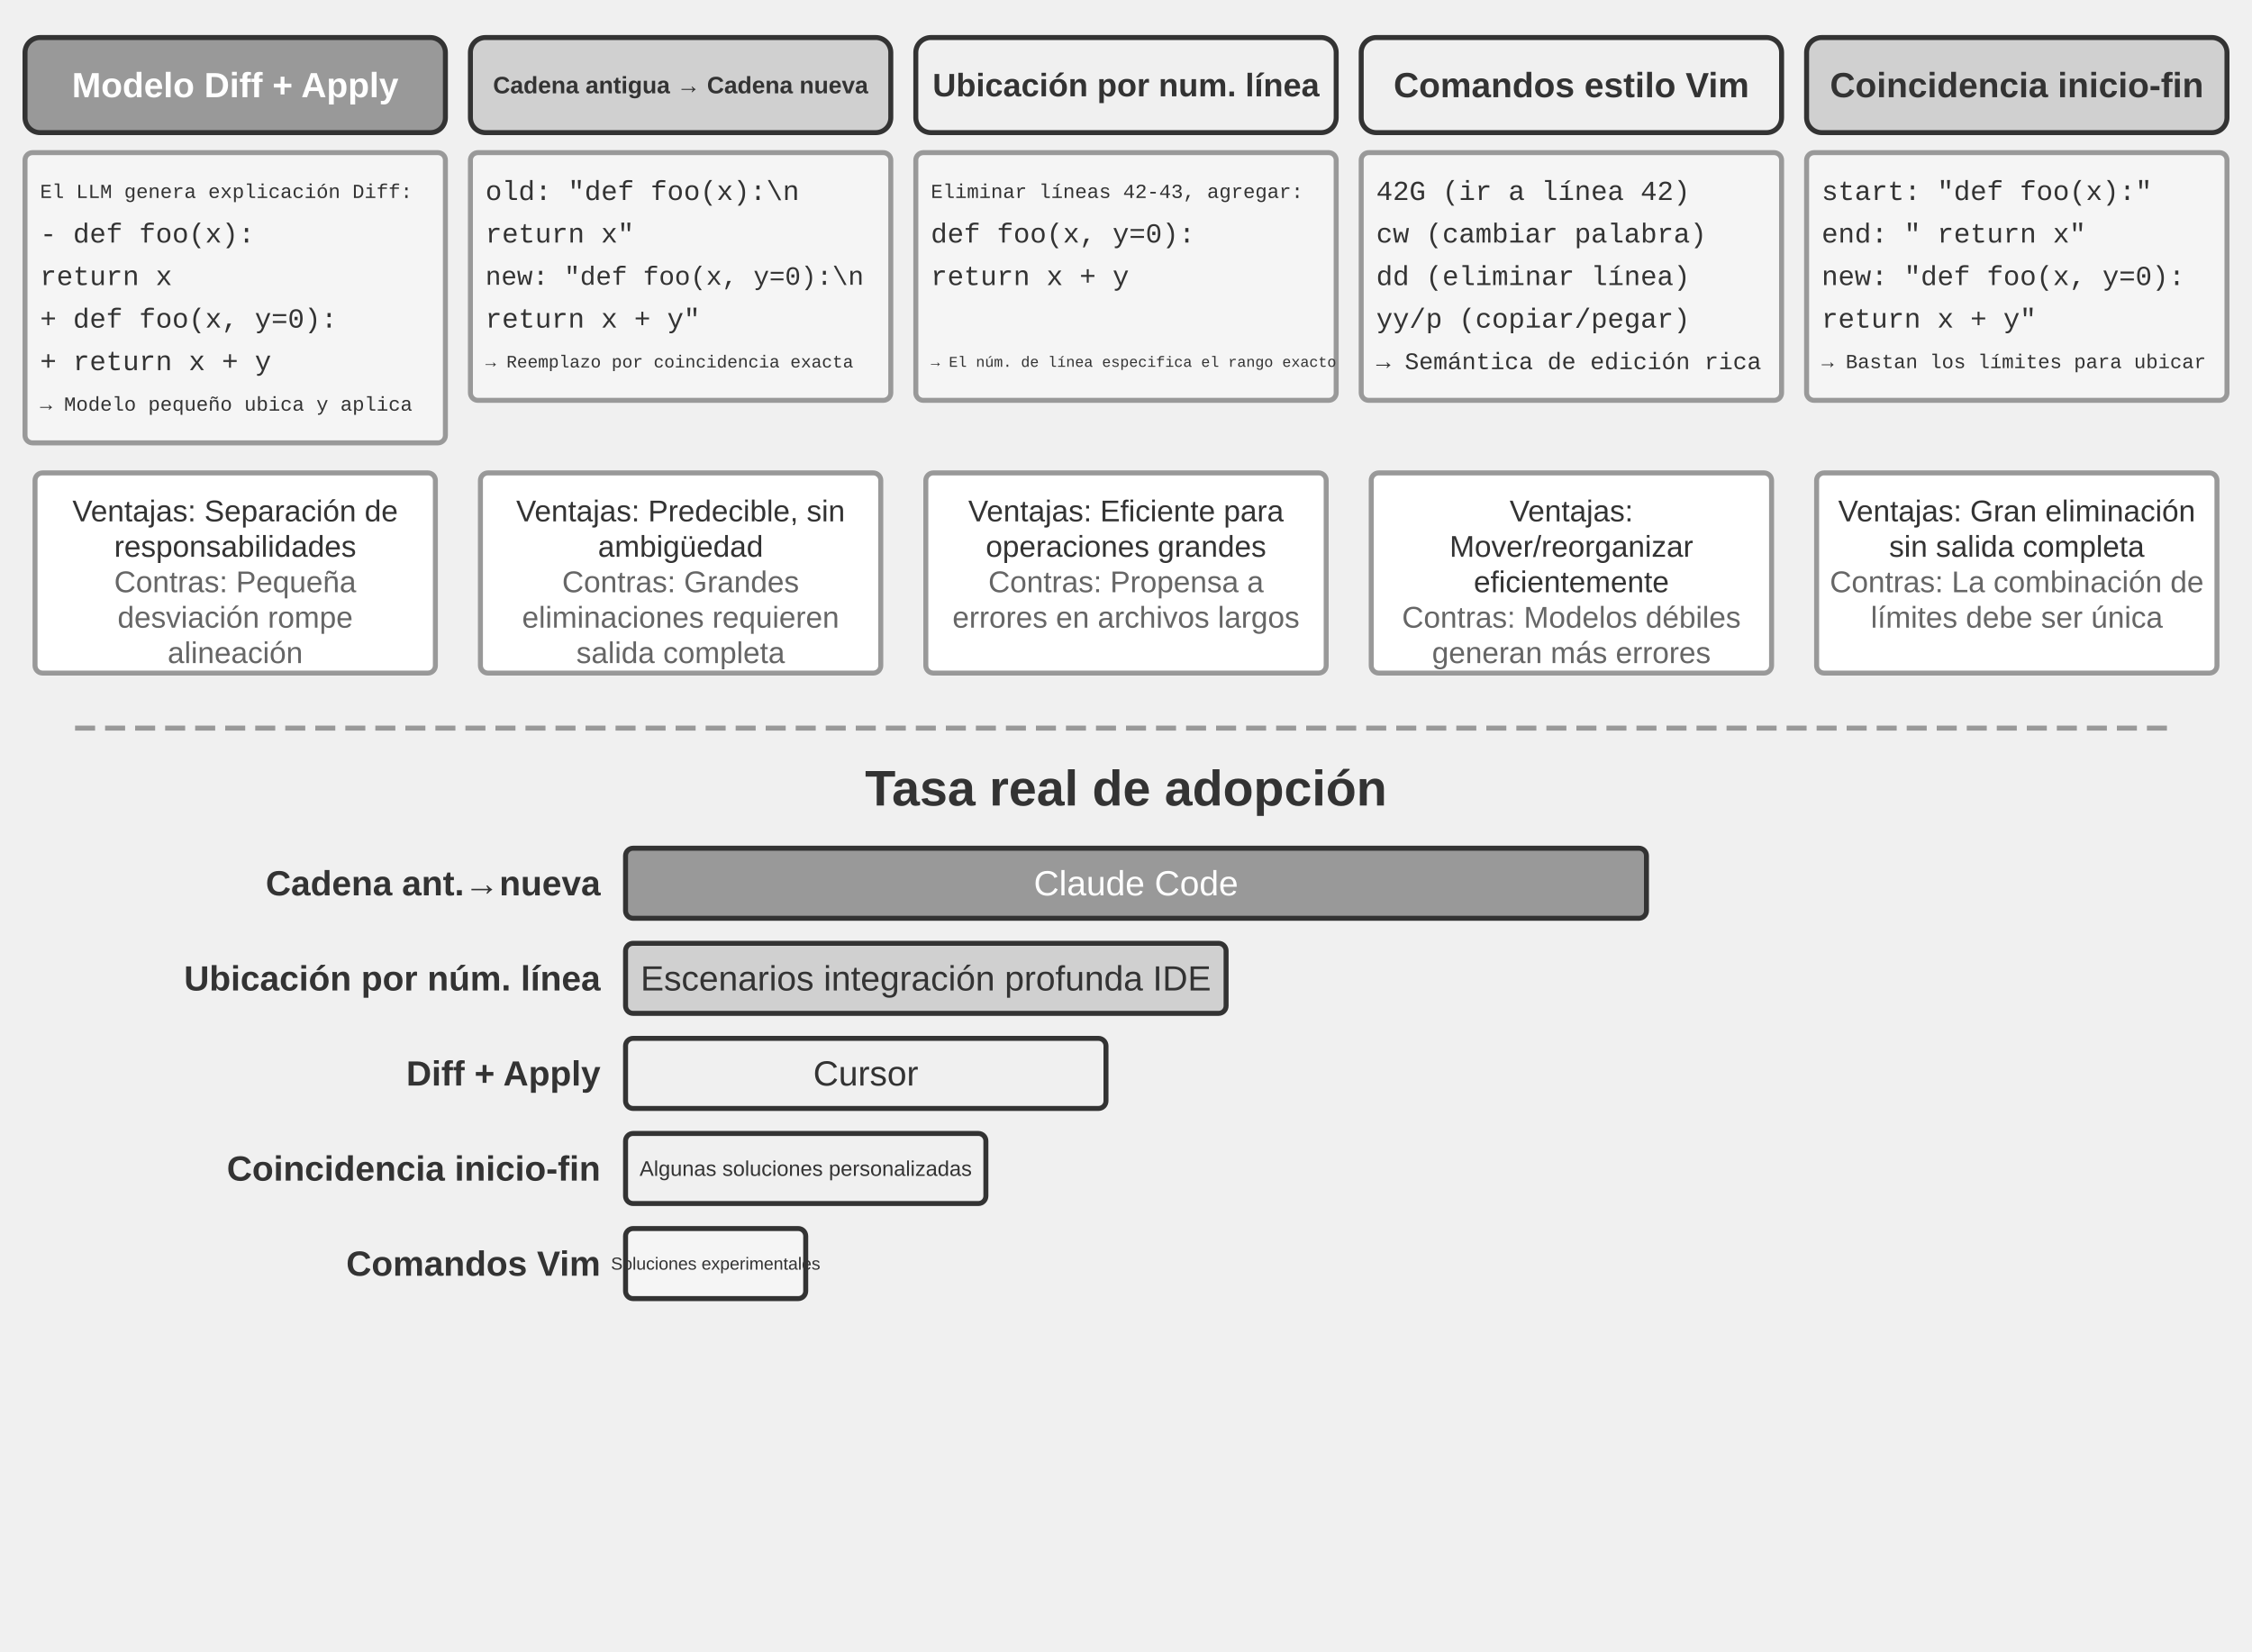
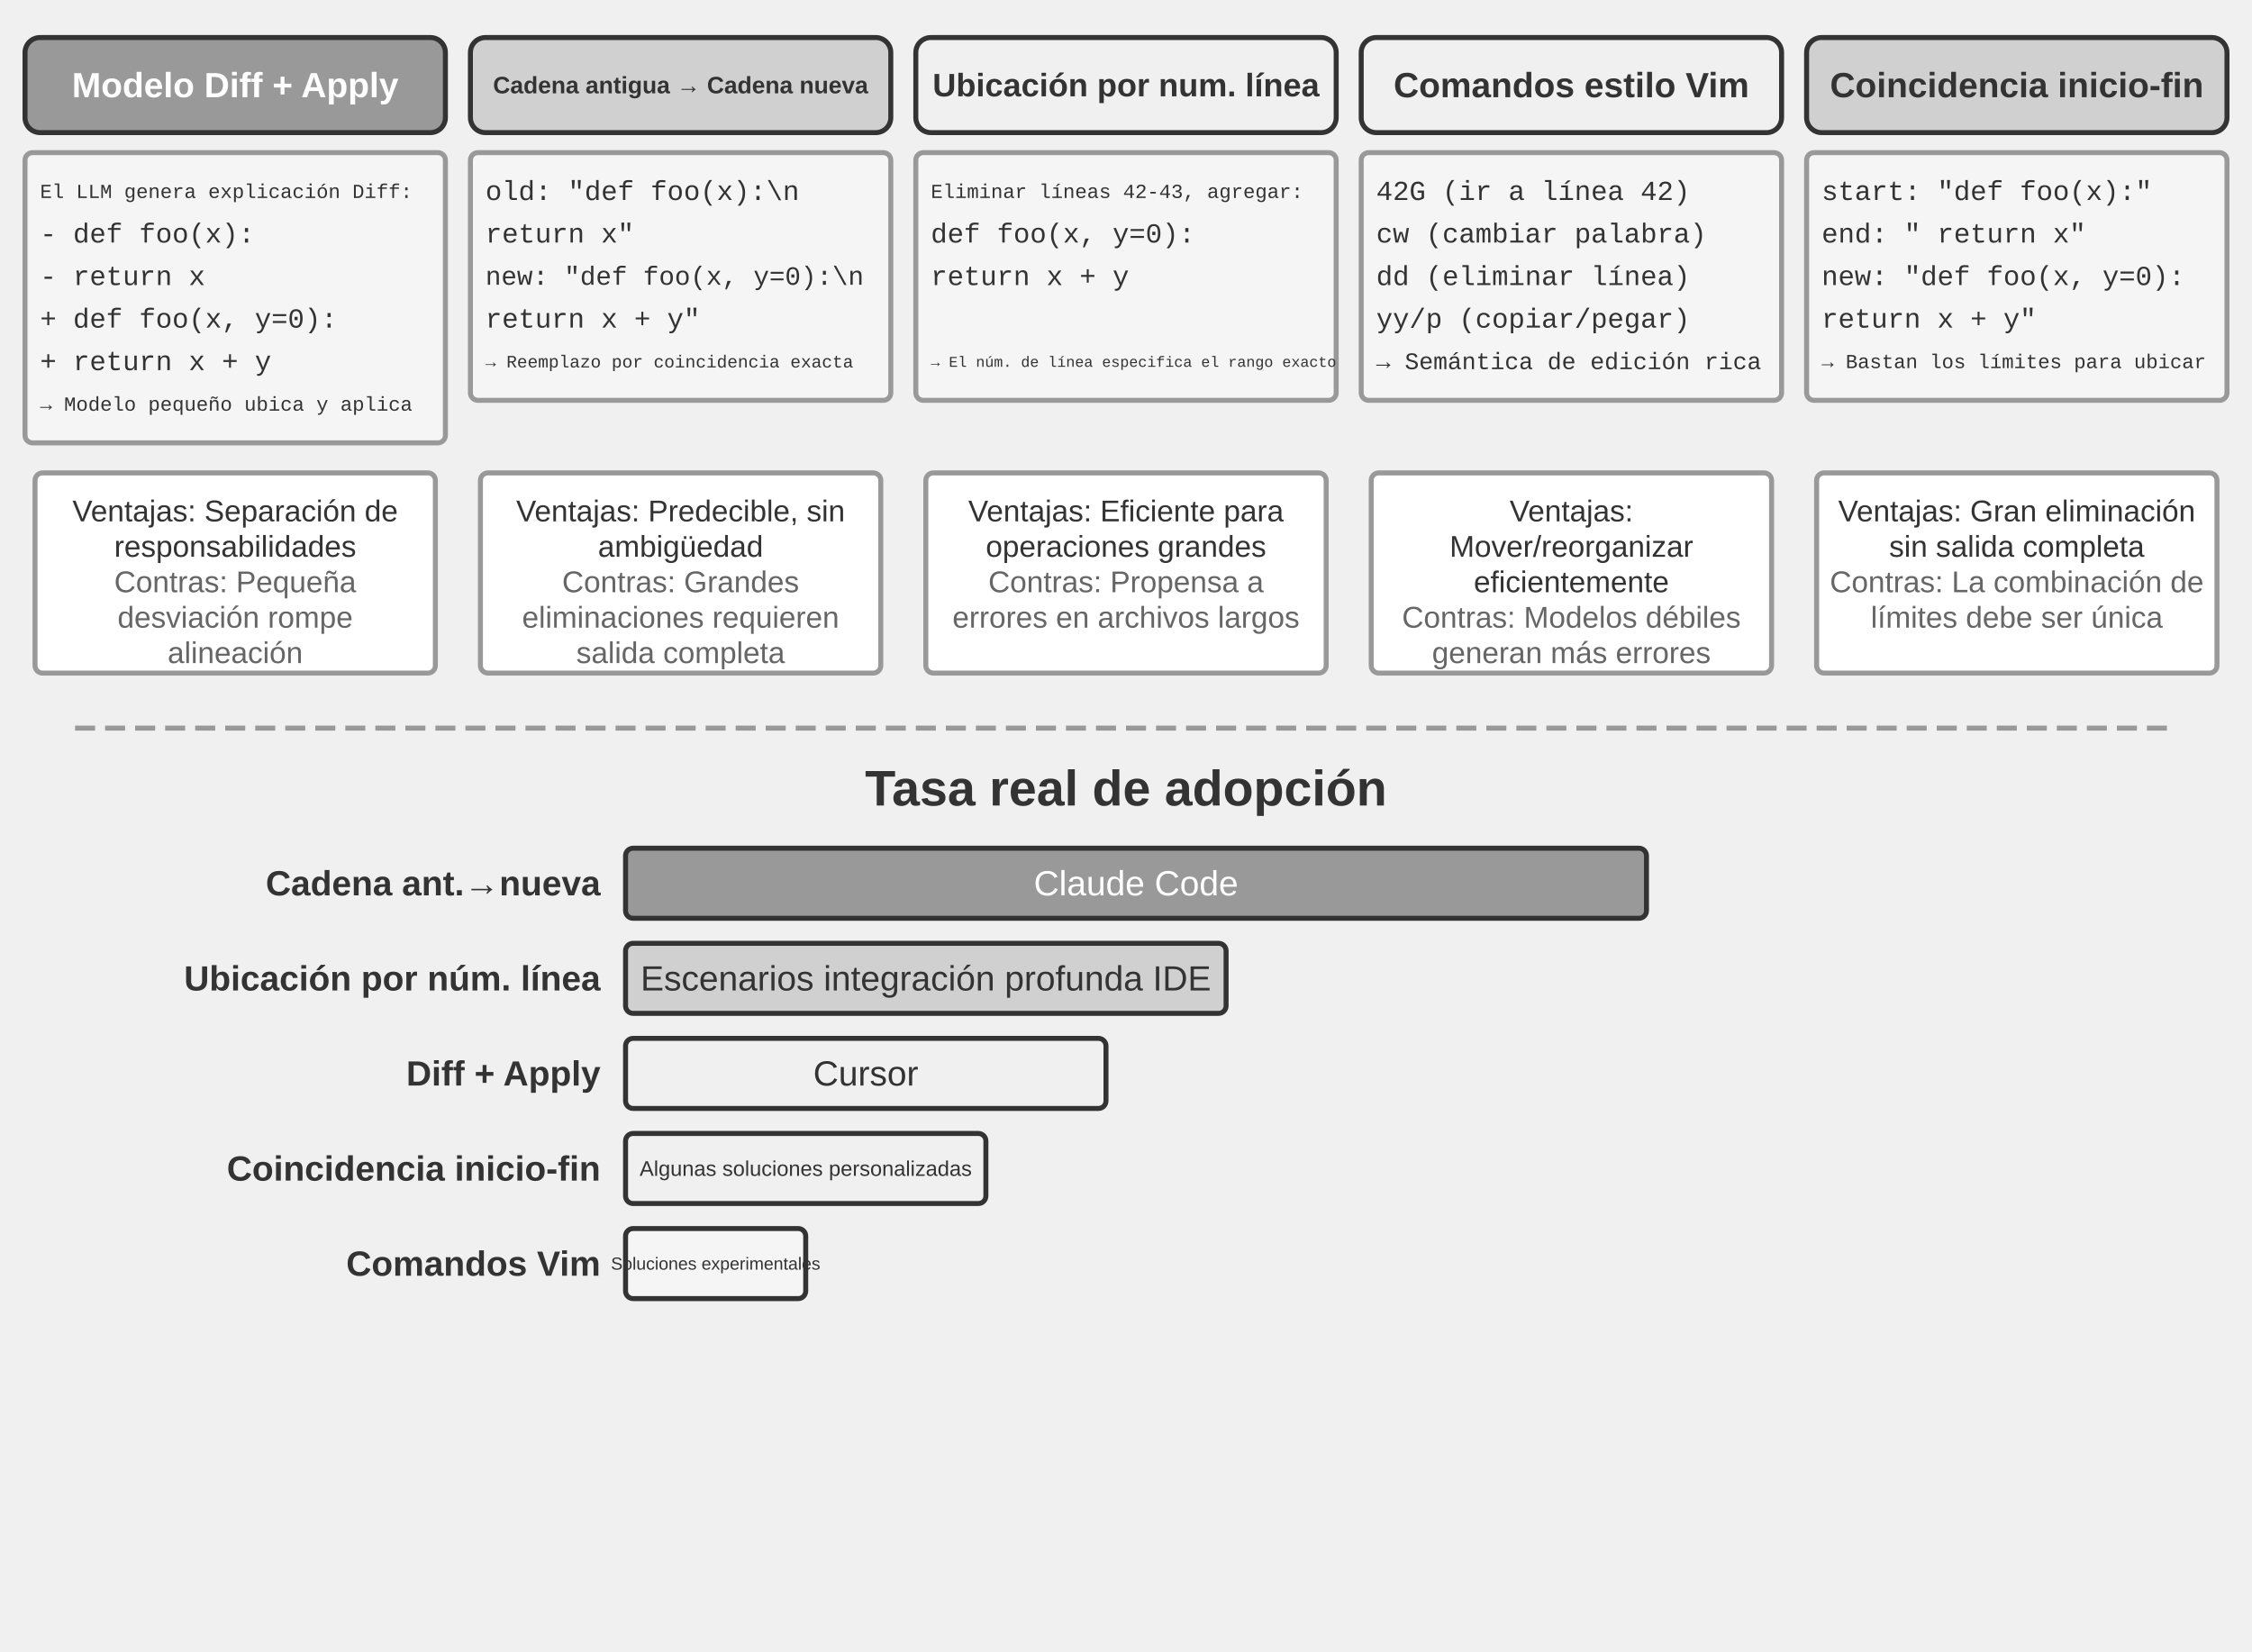
<svg xmlns="http://www.w3.org/2000/svg" viewBox="0 40 900 660" width="900" height="660" style="background:#ffffff">
  <defs>
    <marker id="ah" markerWidth="12" markerHeight="8" refX="12" refY="4" orient="auto">
      <polygon points="0 0, 12 4, 0 8" fill="#333333" />
    </marker>
    <marker id="ah-light" markerWidth="12" markerHeight="8" refX="12" refY="4" orient="auto">
      <polygon points="0 0, 12 4, 0 8" fill="#999999" />
    </marker>
  </defs>
  <rect x="10.0" y="55" width="168" height="38" rx="6" fill="#999999" stroke="#333333" stroke-width="2" />
  <text x="94.0" y="74" font-family="Arial, 'Helvetica Neue', Helvetica, 'PingFang SC', 'Microsoft YaHei', sans-serif" font-size="14" fill="#ffffff" text-anchor="middle" dominant-baseline="central" font-weight="bold">Modelo Diff + Apply</text>
  <rect x="10.0" y="101" width="168" height="116" rx="3" fill="#f5f5f5" stroke="#999999" stroke-width="2" />
  <text x="16.0" y="117" font-family="'Courier New', Courier, monospace" font-size="8" fill="#333333" text-anchor="start" dominant-baseline="central">El LLM genera explicación Diff:</text>
  <text x="16.0" y="134" font-family="'Courier New', Courier, monospace" font-size="11" fill="#333333" text-anchor="start" dominant-baseline="central">- def foo(x):</text>
-   <text x="16.0" y="151" font-family="'Courier New', Courier, monospace" font-size="11" fill="#333333" text-anchor="start" dominant-baseline="central">    return x</text>
+   <text x="16.0" y="151" font-family="'Courier New', Courier, monospace" font-size="11" fill="#333333" text-anchor="start" dominant-baseline="central">-   return x</text>
  <text x="16.0" y="168" font-family="'Courier New', Courier, monospace" font-size="11" fill="#333333" text-anchor="start" dominant-baseline="central">+ def foo(x, y=0):</text>
  <text x="16.0" y="185" font-family="'Courier New', Courier, monospace" font-size="11" fill="#333333" text-anchor="start" dominant-baseline="central">+   return x + y</text>
  <text x="16.0" y="202" font-family="'Courier New', Courier, monospace" font-size="8" fill="#333333" text-anchor="start" dominant-baseline="central">→ Modelo pequeño ubica y aplica</text>
  <rect x="14.0" y="229" width="160" height="80" rx="3" fill="#ffffff" stroke="#999999" stroke-width="2" />
  <text x="94.0" y="244.2" font-family="Arial, 'Helvetica Neue', Helvetica, 'PingFang SC', 'Microsoft YaHei', sans-serif" font-size="12" fill="#333333" text-anchor="middle" dominant-baseline="central" font-weight="normal">Ventajas: Separación de</text>
  <text x="94.0" y="258.36" font-family="Arial, 'Helvetica Neue', Helvetica, 'PingFang SC', 'Microsoft YaHei', sans-serif" font-size="12" fill="#333333" text-anchor="middle" dominant-baseline="central" font-weight="normal">responsabilidades</text>
  <text x="94.0" y="272.52" font-family="Arial, 'Helvetica Neue', Helvetica, 'PingFang SC', 'Microsoft YaHei', sans-serif" font-size="12" fill="#666666" text-anchor="middle" dominant-baseline="central" font-weight="normal">Contras: Pequeña</text>
  <text x="94.0" y="286.68" font-family="Arial, 'Helvetica Neue', Helvetica, 'PingFang SC', 'Microsoft YaHei', sans-serif" font-size="12" fill="#666666" text-anchor="middle" dominant-baseline="central" font-weight="normal">desviación rompe</text>
  <text x="94.0" y="300.84" font-family="Arial, 'Helvetica Neue', Helvetica, 'PingFang SC', 'Microsoft YaHei', sans-serif" font-size="12" fill="#666666" text-anchor="middle" dominant-baseline="central" font-weight="normal">alineación</text>
  <rect x="188.0" y="55" width="168" height="38" rx="6" fill="#d0d0d0" stroke="#333333" stroke-width="2" />
  <text x="272.0" y="74" font-family="Arial, 'Helvetica Neue', Helvetica, 'PingFang SC', 'Microsoft YaHei', sans-serif" font-size="9.5" fill="#333333" text-anchor="middle" dominant-baseline="central" font-weight="bold">Cadena antigua → Cadena nueva</text>
  <rect x="188.0" y="101" width="168" height="99" rx="3" fill="#f5f5f5" stroke="#999999" stroke-width="2" />
  <text x="194.0" y="117" font-family="'Courier New', Courier, monospace" font-size="11" fill="#333333" text-anchor="start" dominant-baseline="central">old: "def foo(x):\n</text>
  <text x="194.0" y="134" font-family="'Courier New', Courier, monospace" font-size="11" fill="#333333" text-anchor="start" dominant-baseline="central">       return x"</text>
  <text x="194.0" y="151" font-family="'Courier New', Courier, monospace" font-size="10.5" fill="#333333" text-anchor="start" dominant-baseline="central">new: "def foo(x, y=0):\n</text>
  <text x="194.0" y="168" font-family="'Courier New', Courier, monospace" font-size="11" fill="#333333" text-anchor="start" dominant-baseline="central">       return x + y"</text>
  <text x="194.0" y="185" font-family="'Courier New', Courier, monospace" font-size="7" fill="#333333" text-anchor="start" dominant-baseline="central">→ Reemplazo por coincidencia exacta</text>
  <rect x="192.0" y="229" width="160" height="80" rx="3" fill="#ffffff" stroke="#999999" stroke-width="2" />
  <text x="272.0" y="244.2" font-family="Arial, 'Helvetica Neue', Helvetica, 'PingFang SC', 'Microsoft YaHei', sans-serif" font-size="12" fill="#333333" text-anchor="middle" dominant-baseline="central" font-weight="normal">Ventajas: Predecible, sin</text>
  <text x="272.0" y="258.36" font-family="Arial, 'Helvetica Neue', Helvetica, 'PingFang SC', 'Microsoft YaHei', sans-serif" font-size="12" fill="#333333" text-anchor="middle" dominant-baseline="central" font-weight="normal">ambigüedad</text>
  <text x="272.0" y="272.52" font-family="Arial, 'Helvetica Neue', Helvetica, 'PingFang SC', 'Microsoft YaHei', sans-serif" font-size="12" fill="#666666" text-anchor="middle" dominant-baseline="central" font-weight="normal">Contras: Grandes</text>
  <text x="272.0" y="286.68" font-family="Arial, 'Helvetica Neue', Helvetica, 'PingFang SC', 'Microsoft YaHei', sans-serif" font-size="12" fill="#666666" text-anchor="middle" dominant-baseline="central" font-weight="normal">eliminaciones requieren</text>
  <text x="272.0" y="300.84" font-family="Arial, 'Helvetica Neue', Helvetica, 'PingFang SC', 'Microsoft YaHei', sans-serif" font-size="12" fill="#666666" text-anchor="middle" dominant-baseline="central" font-weight="normal">salida completa</text>
  <rect x="366.0" y="55" width="168" height="38" rx="6" fill="#f0f0f0" stroke="#333333" stroke-width="2" />
  <text x="450.0" y="74" font-family="Arial, 'Helvetica Neue', Helvetica, 'PingFang SC', 'Microsoft YaHei', sans-serif" font-size="13" fill="#333333" text-anchor="middle" dominant-baseline="central" font-weight="bold">Ubicación por num. línea</text>
  <rect x="366.0" y="101" width="168" height="99" rx="3" fill="#f5f5f5" stroke="#999999" stroke-width="2" />
  <text x="372.0" y="117" font-family="'Courier New', Courier, monospace" font-size="8" fill="#333333" text-anchor="start" dominant-baseline="central">Eliminar líneas 42-43, agregar:</text>
  <text x="372.0" y="134" font-family="'Courier New', Courier, monospace" font-size="11" fill="#333333" text-anchor="start" dominant-baseline="central">  def foo(x, y=0):</text>
  <text x="372.0" y="151" font-family="'Courier New', Courier, monospace" font-size="11" fill="#333333" text-anchor="start" dominant-baseline="central">    return x + y</text>
  <text x="372.0" y="168" font-family="'Courier New', Courier, monospace" font-size="11" fill="#333333" text-anchor="start" dominant-baseline="central" />
  <text x="372.0" y="185" font-family="'Courier New', Courier, monospace" font-size="6" fill="#333333" text-anchor="start" dominant-baseline="central">→ El núm. de línea especifica el rango exacto</text>
  <rect x="370.0" y="229" width="160" height="80" rx="3" fill="#ffffff" stroke="#999999" stroke-width="2" />
  <text x="450.0" y="244.2" font-family="Arial, 'Helvetica Neue', Helvetica, 'PingFang SC', 'Microsoft YaHei', sans-serif" font-size="12" fill="#333333" text-anchor="middle" dominant-baseline="central" font-weight="normal">Ventajas: Eficiente para</text>
  <text x="450.0" y="258.36" font-family="Arial, 'Helvetica Neue', Helvetica, 'PingFang SC', 'Microsoft YaHei', sans-serif" font-size="12" fill="#333333" text-anchor="middle" dominant-baseline="central" font-weight="normal">operaciones grandes</text>
  <text x="450.0" y="272.52" font-family="Arial, 'Helvetica Neue', Helvetica, 'PingFang SC', 'Microsoft YaHei', sans-serif" font-size="12" fill="#666666" text-anchor="middle" dominant-baseline="central" font-weight="normal">Contras: Propensa a</text>
  <text x="450.0" y="286.68" font-family="Arial, 'Helvetica Neue', Helvetica, 'PingFang SC', 'Microsoft YaHei', sans-serif" font-size="12" fill="#666666" text-anchor="middle" dominant-baseline="central" font-weight="normal">errores en archivos largos</text>
  <rect x="544.0" y="55" width="168" height="38" rx="6" fill="#f0f0f0" stroke="#333333" stroke-width="2" />
  <text x="628.0" y="74" font-family="Arial, 'Helvetica Neue', Helvetica, 'PingFang SC', 'Microsoft YaHei', sans-serif" font-size="14" fill="#333333" text-anchor="middle" dominant-baseline="central" font-weight="bold">Comandos estilo Vim</text>
  <rect x="544.0" y="101" width="168" height="99" rx="3" fill="#f5f5f5" stroke="#999999" stroke-width="2" />
  <text x="550.0" y="117" font-family="'Courier New', Courier, monospace" font-size="11" fill="#333333" text-anchor="start" dominant-baseline="central">42G  (ir a línea 42)</text>
  <text x="550.0" y="134" font-family="'Courier New', Courier, monospace" font-size="11" fill="#333333" text-anchor="start" dominant-baseline="central">cw   (cambiar palabra)</text>
  <text x="550.0" y="151" font-family="'Courier New', Courier, monospace" font-size="11" fill="#333333" text-anchor="start" dominant-baseline="central">dd   (eliminar línea)</text>
  <text x="550.0" y="168" font-family="'Courier New', Courier, monospace" font-size="11" fill="#333333" text-anchor="start" dominant-baseline="central">yy/p (copiar/pegar)</text>
  <text x="550.0" y="185" font-family="'Courier New', Courier, monospace" font-size="9.5" fill="#333333" text-anchor="start" dominant-baseline="central">→ Semántica de edición rica</text>
  <rect x="548.0" y="229" width="160" height="80" rx="3" fill="#ffffff" stroke="#999999" stroke-width="2" />
  <text x="628.0" y="244.2" font-family="Arial, 'Helvetica Neue', Helvetica, 'PingFang SC', 'Microsoft YaHei', sans-serif" font-size="12" fill="#333333" text-anchor="middle" dominant-baseline="central" font-weight="normal">Ventajas:</text>
  <text x="628.0" y="258.36" font-family="Arial, 'Helvetica Neue', Helvetica, 'PingFang SC', 'Microsoft YaHei', sans-serif" font-size="12" fill="#333333" text-anchor="middle" dominant-baseline="central" font-weight="normal">Mover/reorganizar</text>
  <text x="628.0" y="272.52" font-family="Arial, 'Helvetica Neue', Helvetica, 'PingFang SC', 'Microsoft YaHei', sans-serif" font-size="12" fill="#333333" text-anchor="middle" dominant-baseline="central" font-weight="normal">eficientemente</text>
  <text x="628.0" y="286.68" font-family="Arial, 'Helvetica Neue', Helvetica, 'PingFang SC', 'Microsoft YaHei', sans-serif" font-size="12" fill="#666666" text-anchor="middle" dominant-baseline="central" font-weight="normal">Contras: Modelos débiles</text>
  <text x="628.0" y="300.84" font-family="Arial, 'Helvetica Neue', Helvetica, 'PingFang SC', 'Microsoft YaHei', sans-serif" font-size="12" fill="#666666" text-anchor="middle" dominant-baseline="central" font-weight="normal">generan más errores</text>
  <rect x="722.0" y="55" width="168" height="38" rx="6" fill="#d0d0d0" stroke="#333333" stroke-width="2" />
  <text x="806.0" y="74" font-family="Arial, 'Helvetica Neue', Helvetica, 'PingFang SC', 'Microsoft YaHei', sans-serif" font-size="14" fill="#333333" text-anchor="middle" dominant-baseline="central" font-weight="bold">Coincidencia inicio-fin</text>
  <rect x="722.0" y="101" width="168" height="99" rx="3" fill="#f5f5f5" stroke="#999999" stroke-width="2" />
  <text x="728.0" y="117" font-family="'Courier New', Courier, monospace" font-size="11" fill="#333333" text-anchor="start" dominant-baseline="central">start: "def foo(x):"</text>
  <text x="728.0" y="134" font-family="'Courier New', Courier, monospace" font-size="11" fill="#333333" text-anchor="start" dominant-baseline="central">end:   "    return x"</text>
  <text x="728.0" y="151" font-family="'Courier New', Courier, monospace" font-size="11" fill="#333333" text-anchor="start" dominant-baseline="central">new: "def foo(x, y=0):</text>
  <text x="728.0" y="168" font-family="'Courier New', Courier, monospace" font-size="11" fill="#333333" text-anchor="start" dominant-baseline="central">       return x + y"</text>
  <text x="728.0" y="185" font-family="'Courier New', Courier, monospace" font-size="8" fill="#333333" text-anchor="start" dominant-baseline="central">→ Bastan los límites para ubicar</text>
  <rect x="726.0" y="229" width="160" height="80" rx="3" fill="#ffffff" stroke="#999999" stroke-width="2" />
  <text x="806.0" y="244.2" font-family="Arial, 'Helvetica Neue', Helvetica, 'PingFang SC', 'Microsoft YaHei', sans-serif" font-size="12" fill="#333333" text-anchor="middle" dominant-baseline="central" font-weight="normal">Ventajas: Gran eliminación</text>
  <text x="806.0" y="258.36" font-family="Arial, 'Helvetica Neue', Helvetica, 'PingFang SC', 'Microsoft YaHei', sans-serif" font-size="12" fill="#333333" text-anchor="middle" dominant-baseline="central" font-weight="normal">sin salida completa</text>
  <text x="806.0" y="272.52" font-family="Arial, 'Helvetica Neue', Helvetica, 'PingFang SC', 'Microsoft YaHei', sans-serif" font-size="12" fill="#666666" text-anchor="middle" dominant-baseline="central" font-weight="normal">Contras: La combinación de</text>
  <text x="806.0" y="286.68" font-family="Arial, 'Helvetica Neue', Helvetica, 'PingFang SC', 'Microsoft YaHei', sans-serif" font-size="12" fill="#666666" text-anchor="middle" dominant-baseline="central" font-weight="normal">límites debe ser única</text>
  <line x1="30" y1="331" x2="870" y2="331" stroke="#999999" stroke-width="2" stroke-dasharray="8,4" />
  <text x="450.0" y="355" font-family="Arial, 'Helvetica Neue', Helvetica, 'PingFang SC', 'Microsoft YaHei', sans-serif" font-size="20" fill="#333333" text-anchor="middle" dominant-baseline="central" font-weight="bold">Tasa real de adopción</text>
  <text x="240" y="393" font-family="Arial, 'Helvetica Neue', Helvetica, 'PingFang SC', 'Microsoft YaHei', sans-serif" font-size="14" fill="#333333" text-anchor="end" dominant-baseline="central" font-weight="bold">Cadena ant.→nueva</text>
  <rect x="250" y="379" width="408.0" height="28" rx="3" fill="#999999" stroke="#333333" stroke-width="2" />
  <text x="454.0" y="393" font-family="Arial, 'Helvetica Neue', Helvetica, 'PingFang SC', 'Microsoft YaHei', sans-serif" font-size="14" fill="#ffffff" text-anchor="middle" dominant-baseline="central" font-weight="normal">Claude Code</text>
  <text x="240" y="431" font-family="Arial, 'Helvetica Neue', Helvetica, 'PingFang SC', 'Microsoft YaHei', sans-serif" font-size="14" fill="#333333" text-anchor="end" dominant-baseline="central" font-weight="bold">Ubicación por núm. línea</text>
  <rect x="250" y="417" width="240.0" height="28" rx="3" fill="#d0d0d0" stroke="#333333" stroke-width="2" />
  <text x="370.0" y="431" font-family="Arial, 'Helvetica Neue', Helvetica, 'PingFang SC', 'Microsoft YaHei', sans-serif" font-size="14" fill="#333333" text-anchor="middle" dominant-baseline="central" font-weight="normal">Escenarios integración profunda IDE</text>
  <text x="240" y="469" font-family="Arial, 'Helvetica Neue', Helvetica, 'PingFang SC', 'Microsoft YaHei', sans-serif" font-size="14" fill="#333333" text-anchor="end" dominant-baseline="central" font-weight="bold">Diff + Apply</text>
  <rect x="250" y="455" width="192.0" height="28" rx="3" fill="#f0f0f0" stroke="#333333" stroke-width="2" />
  <text x="346.0" y="469" font-family="Arial, 'Helvetica Neue', Helvetica, 'PingFang SC', 'Microsoft YaHei', sans-serif" font-size="14" fill="#333333" text-anchor="middle" dominant-baseline="central" font-weight="normal">Cursor</text>
  <text x="240" y="507" font-family="Arial, 'Helvetica Neue', Helvetica, 'PingFang SC', 'Microsoft YaHei', sans-serif" font-size="14" fill="#333333" text-anchor="end" dominant-baseline="central" font-weight="bold">Coincidencia inicio-fin</text>
  <rect x="250" y="493" width="144.0" height="28" rx="3" fill="#f0f0f0" stroke="#333333" stroke-width="2" />
  <text x="322.0" y="507" font-family="Arial, 'Helvetica Neue', Helvetica, 'PingFang SC', 'Microsoft YaHei', sans-serif" font-size="8.5" fill="#333333" text-anchor="middle" dominant-baseline="central" font-weight="normal">Algunas soluciones personalizadas</text>
  <text x="240" y="545" font-family="Arial, 'Helvetica Neue', Helvetica, 'PingFang SC', 'Microsoft YaHei', sans-serif" font-size="14" fill="#333333" text-anchor="end" dominant-baseline="central" font-weight="bold">Comandos Vim</text>
  <rect x="250" y="531" width="72.0" height="28" rx="3" fill="#f5f5f5" stroke="#333333" stroke-width="2" />
  <text x="286.0" y="545" font-family="Arial, 'Helvetica Neue', Helvetica, 'PingFang SC', 'Microsoft YaHei', sans-serif" font-size="7" fill="#333333" text-anchor="middle" dominant-baseline="central" font-weight="normal">Soluciones experimentales</text>
</svg>
